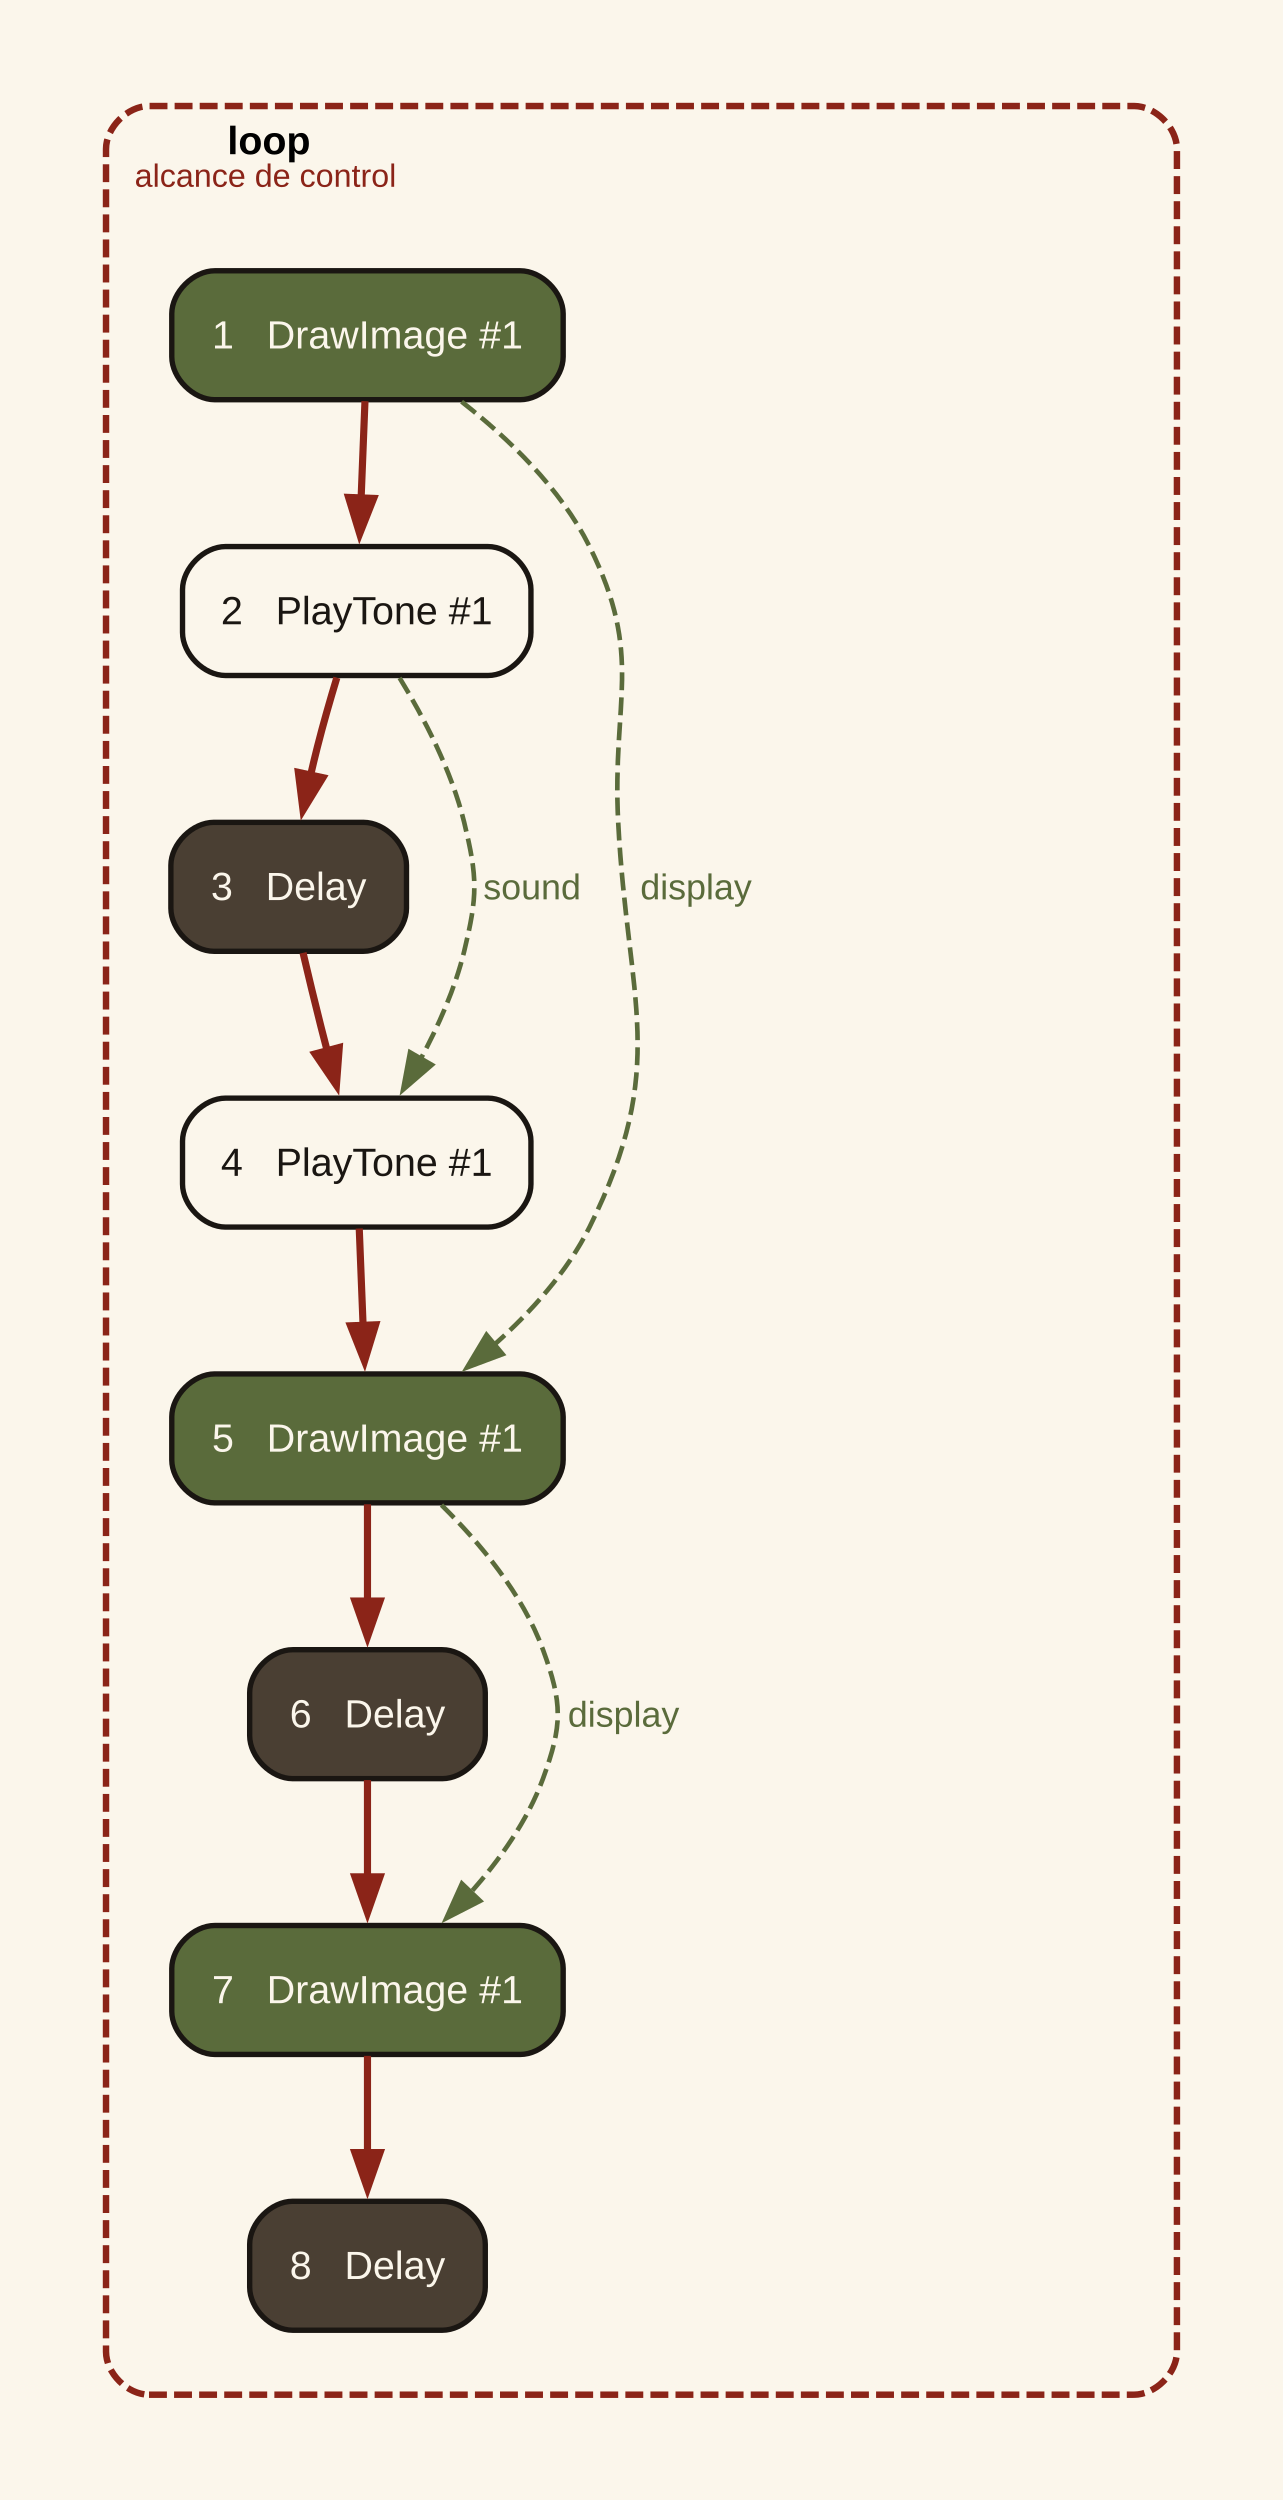
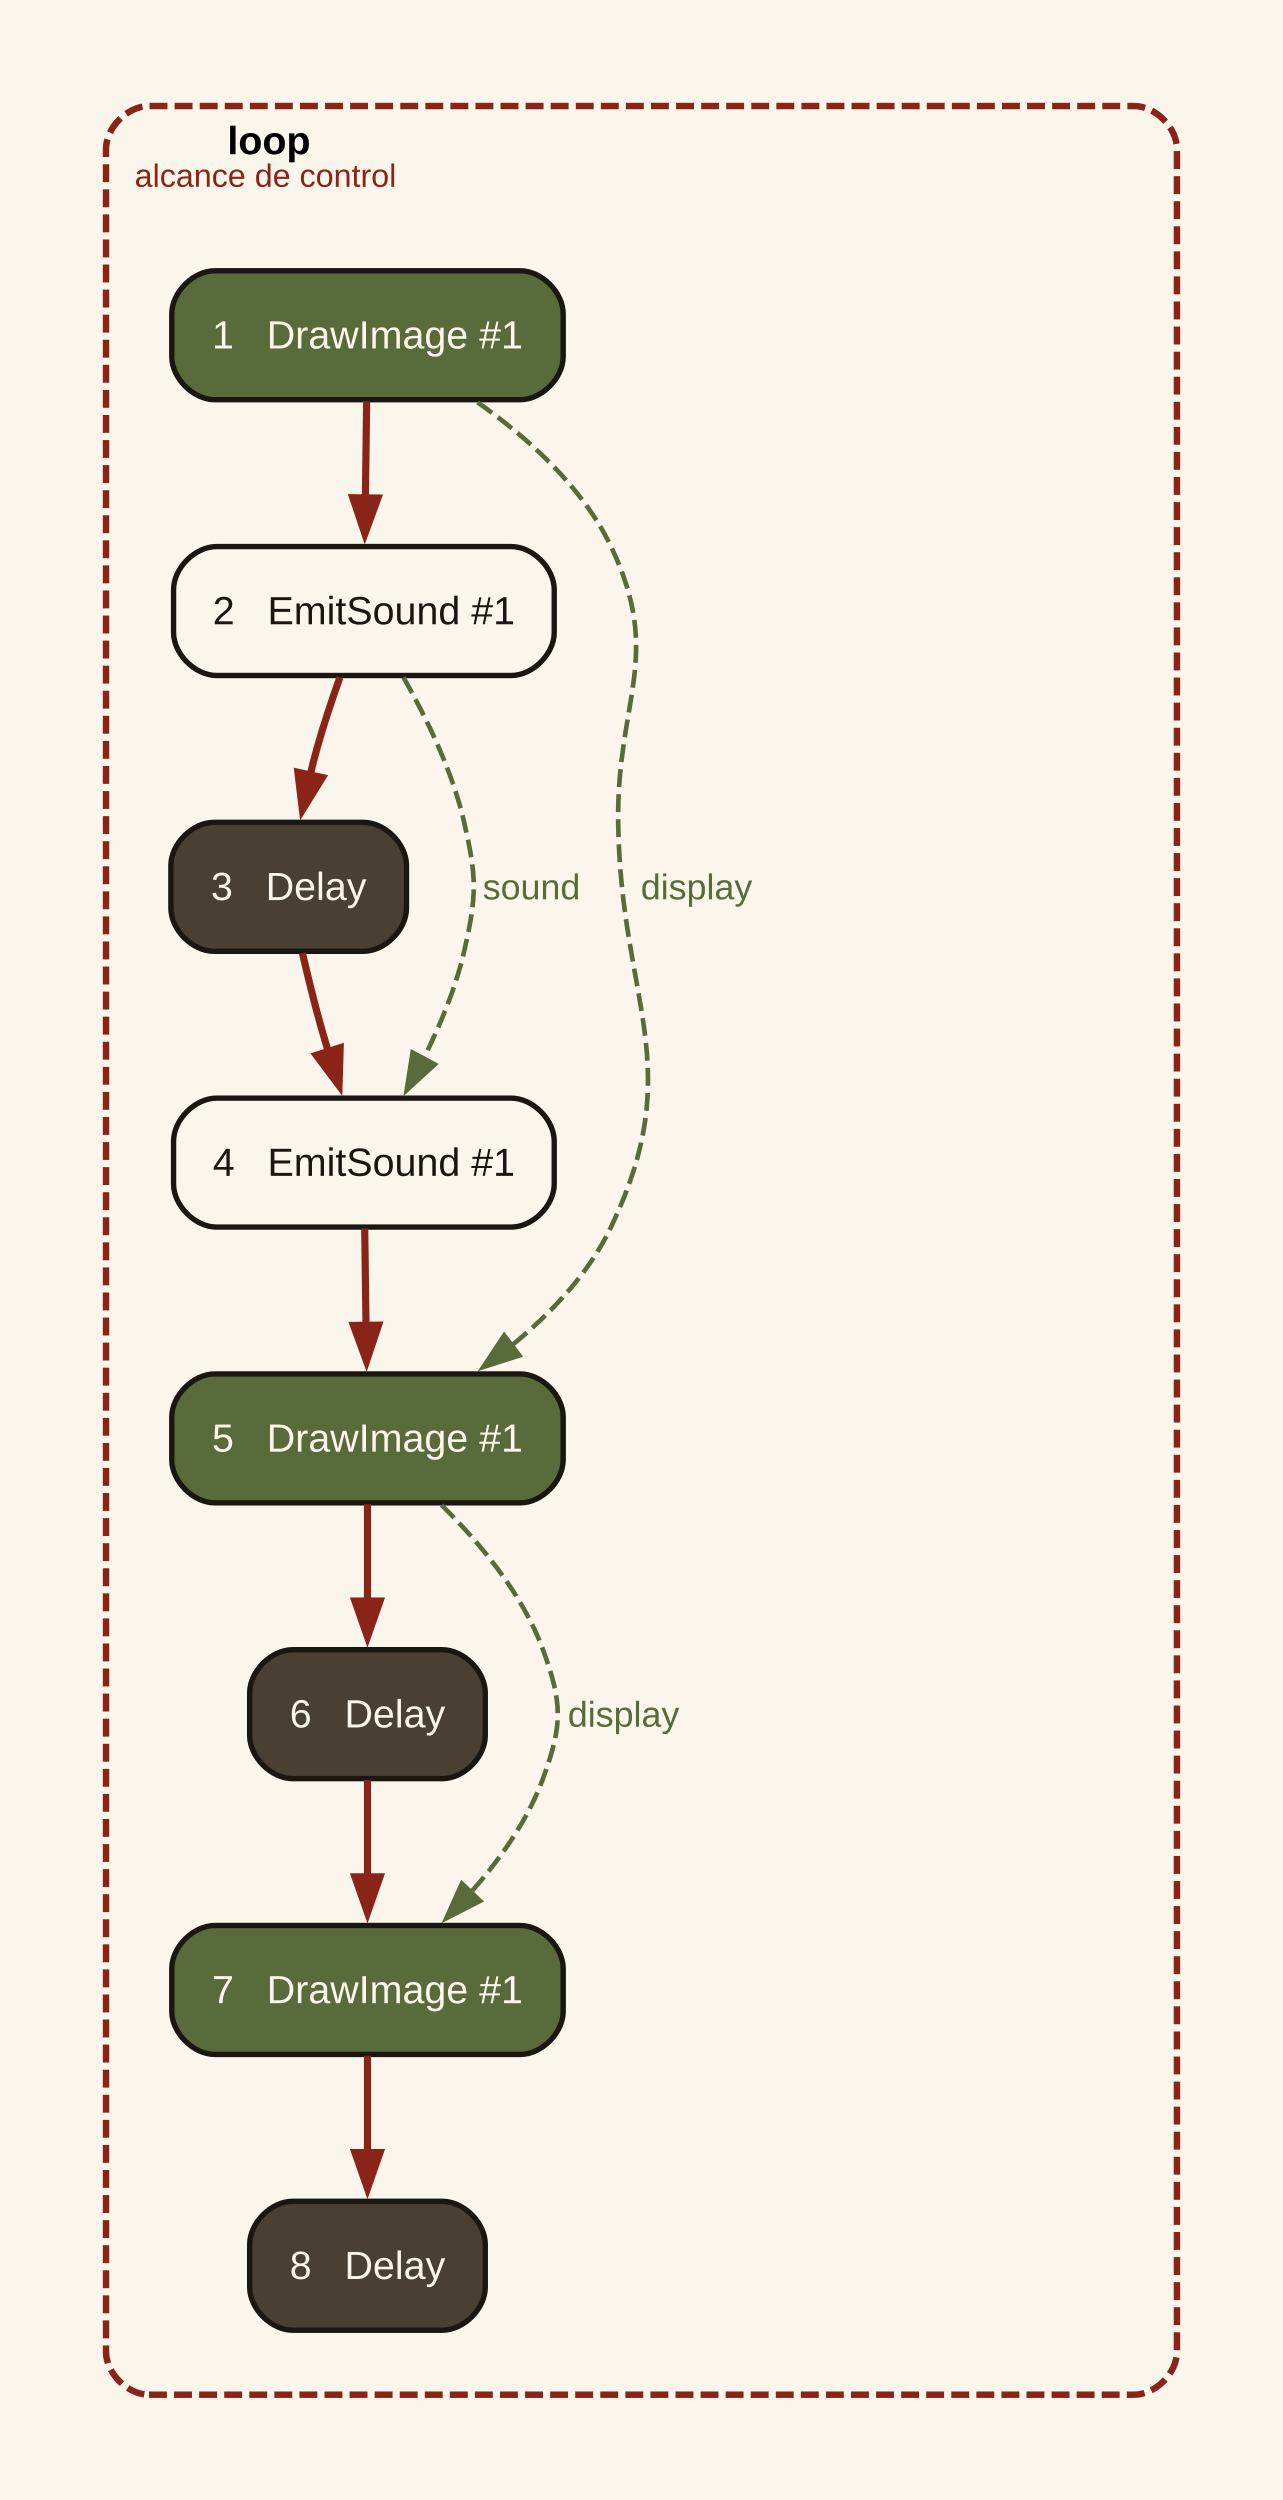
<svg xmlns="http://www.w3.org/2000/svg" width="358pt" height="698pt" viewBox="0.00 0.00 358.00 698.00">
  <g id="graph0" class="graph" transform="scale(1 1) rotate(0) translate(21.6 676.6)">
    <polygon fill="#fbf6eb" stroke="none" points="-21.6,21.6 -21.6,-676.6 336.6,-676.6 336.6,21.6 -21.6,21.6" />
    <g id="clust1" class="cluster">
      <path fill="#fbf6eb" stroke="#8b2418" stroke-width="1.8" stroke-dasharray="5,2" d="M20,-8C20,-8 295,-8 295,-8 301,-8 307,-14 307,-20 307,-20 307,-635 307,-635 307,-641 301,-647 295,-647 295,-647 20,-647 20,-647 14,-647 8,-641 8,-635 8,-635 8,-20 8,-20 8,-14 14,-8 20,-8" />
      <text xml:space="preserve" text-anchor="start" x="41.88" y="-633.55" font-family="Arial" font-weight="bold" font-size="11.00">loop</text>
      <text xml:space="preserve" text-anchor="start" x="16" y="-624.45" font-family="Arial" font-size="9.00" fill="#8b2418">alcance de control</text>
    </g>
    <g id="node1" class="node">
      <path fill="#5a6b3b" stroke="#1a1612" stroke-width="1.5" d="M123.64,-601C123.64,-601 38.36,-601 38.36,-601 32.36,-601 26.36,-595 26.36,-589 26.36,-589 26.36,-577 26.36,-577 26.36,-571 32.36,-565 38.36,-565 38.36,-565 123.64,-565 123.64,-565 129.64,-565 135.64,-571 135.64,-577 135.64,-577 135.64,-589 135.64,-589 135.64,-595 129.64,-601 123.64,-601" />
      <text xml:space="preserve" text-anchor="middle" x="81" y="-579.3" font-family="Arial" font-size="11.00" fill="#fbf6eb">1   DrawImage #1</text>
    </g>
    <g id="node2" class="node">
-       <path fill="#fbf6eb" stroke="#1a1612" stroke-width="1.5" d="M114.64,-524C114.64,-524 41.36,-524 41.36,-524 35.36,-524 29.36,-518 29.36,-512 29.36,-512 29.36,-500 29.36,-500 29.36,-494 35.36,-488 41.36,-488 41.36,-488 114.64,-488 114.64,-488 120.64,-488 126.64,-494 126.64,-500 126.64,-500 126.64,-512 126.64,-512 126.64,-518 120.64,-524 114.64,-524" />
-       <text xml:space="preserve" text-anchor="middle" x="78" y="-502.3" font-family="Arial" font-size="11.00" fill="#1a1612">2   PlayTone #1</text>
+       <path fill="#fbf6eb" stroke="#1a1612" stroke-width="1.5" d="M121.14,-524C121.14,-524 38.86,-524 38.86,-524 32.86,-524 26.86,-518 26.86,-512 26.86,-512 26.86,-500 26.86,-500 26.86,-494 32.86,-488 38.86,-488 38.86,-488 121.14,-488 121.14,-488 127.14,-488 133.14,-494 133.14,-500 133.14,-500 133.14,-512 133.14,-512 133.14,-518 127.14,-524 121.14,-524" />
+       <text xml:space="preserve" text-anchor="middle" x="80" y="-502.3" font-family="Arial" font-size="11.00" fill="#1a1612">2   EmitSound #1</text>
    </g>
    <g id="edge1" class="edge">
-       <path fill="none" stroke="#8b2418" stroke-width="2" d="M80.3,-564.6C79.98,-556.52 79.59,-546.67 79.22,-537.42" />
-       <polygon fill="#8b2418" stroke="#8b2418" stroke-width="2" points="82.72,-537.44 78.82,-527.59 75.73,-537.72 82.72,-537.44" />
+       <path fill="none" stroke="#8b2418" stroke-width="2" d="M80.77,-564.6C80.66,-556.52 80.53,-546.67 80.41,-537.42" />
+       <polygon fill="#8b2418" stroke="#8b2418" stroke-width="2" points="83.91,-537.54 80.27,-527.59 76.91,-537.63 83.91,-537.54" />
    </g>
    <g id="node5" class="node">
      <path fill="#5a6b3b" stroke="#1a1612" stroke-width="1.5" d="M123.64,-293C123.64,-293 38.36,-293 38.36,-293 32.36,-293 26.36,-287 26.36,-281 26.36,-281 26.36,-269 26.36,-269 26.36,-263 32.36,-257 38.36,-257 38.36,-257 123.64,-257 123.64,-257 129.64,-257 135.64,-263 135.64,-269 135.64,-269 135.64,-281 135.64,-281 135.64,-287 129.64,-293 123.64,-293" />
      <text xml:space="preserve" text-anchor="middle" x="81" y="-271.3" font-family="Arial" font-size="11.00" fill="#fbf6eb">5   DrawImage #1</text>
    </g>
    <g id="edge2" class="edge">
-       <path fill="none" stroke="#5a6b3b" stroke-width="1.3" stroke-dasharray="5,2" d="M107.28,-564.45C120.31,-554.26 134.93,-540.24 143,-524 158.31,-493.19 149.22,-481.36 151,-447 153.6,-396.72 165.4,-379.09 143,-334 136.76,-321.44 126.6,-310.21 116.29,-301.05" />
-       <polygon fill="#5a6b3b" stroke="#5a6b3b" stroke-width="1.3" points="118.72,-298.52 108.8,-294.81 114.24,-303.9 118.72,-298.52" />
-       <text xml:space="preserve" text-anchor="middle" x="172.73" y="-425.5" font-family="Arial" font-size="10.00" fill="#5a6b3b"> display </text>
+       <path fill="none" stroke="#5a6b3b" stroke-width="1.3" stroke-dasharray="5,2" d="M111.75,-564.26C125.79,-554.37 141.05,-540.66 149,-524 163.74,-493.1 150.56,-481.23 151,-447 151.65,-396.77 170.63,-379.33 149,-334 142.79,-320.98 132.12,-309.77 121.05,-300.77" />
+       <polygon fill="#5a6b3b" stroke="#5a6b3b" stroke-width="1.3" points="123.4,-298.16 113.32,-294.92 119.18,-303.74 123.4,-298.16" />
+       <text xml:space="preserve" text-anchor="middle" x="172.87" y="-425.5" font-family="Arial" font-size="10.00" fill="#5a6b3b"> display </text>
    </g>
    <g id="node3" class="node">
      <path fill="#4a3f33" stroke="#1a1612" stroke-width="1.5" d="M79.89,-447C79.89,-447 38.11,-447 38.11,-447 32.11,-447 26.11,-441 26.11,-435 26.11,-435 26.11,-423 26.11,-423 26.11,-417 32.11,-411 38.11,-411 38.11,-411 79.89,-411 79.89,-411 85.89,-411 91.89,-417 91.89,-423 91.89,-423 91.89,-435 91.89,-435 91.89,-441 85.89,-447 79.89,-447" />
      <text xml:space="preserve" text-anchor="middle" x="59" y="-425.3" font-family="Arial" font-size="11.00" fill="#fbf6eb">3   Delay</text>
    </g>
    <g id="edge3" class="edge">
-       <path fill="none" stroke="#8b2418" stroke-width="2" d="M72.45,-487.39C70.6,-481.28 68.61,-474.37 67,-468 66.34,-465.4 65.69,-462.68 65.07,-459.96" />
-       <polygon fill="#8b2418" stroke="#8b2418" stroke-width="2" points="68.54,-459.47 63.01,-450.43 61.7,-460.95 68.54,-459.47" />
+       <path fill="none" stroke="#8b2418" stroke-width="2" d="M73.31,-487.46C71.12,-481.35 68.8,-474.43 67,-468 66.28,-465.41 65.58,-462.71 64.93,-459.99" />
+       <polygon fill="#8b2418" stroke="#8b2418" stroke-width="2" points="68.41,-459.49 62.84,-450.48 61.57,-460.99 68.41,-459.49" />
    </g>
    <g id="node4" class="node">
-       <path fill="#fbf6eb" stroke="#1a1612" stroke-width="1.5" d="M114.64,-370C114.64,-370 41.36,-370 41.36,-370 35.36,-370 29.36,-364 29.36,-358 29.36,-358 29.36,-346 29.36,-346 29.36,-340 35.36,-334 41.36,-334 41.36,-334 114.64,-334 114.64,-334 120.64,-334 126.64,-340 126.64,-346 126.64,-346 126.64,-358 126.64,-358 126.64,-364 120.64,-370 114.64,-370" />
-       <text xml:space="preserve" text-anchor="middle" x="78" y="-348.3" font-family="Arial" font-size="11.00" fill="#1a1612">4   PlayTone #1</text>
+       <path fill="#fbf6eb" stroke="#1a1612" stroke-width="1.5" d="M121.14,-370C121.14,-370 38.86,-370 38.86,-370 32.86,-370 26.86,-364 26.86,-358 26.86,-358 26.86,-346 26.86,-346 26.86,-340 32.86,-334 38.86,-334 38.86,-334 121.14,-334 121.14,-334 127.14,-334 133.14,-340 133.14,-346 133.14,-346 133.14,-358 133.14,-358 133.14,-364 127.14,-370 121.14,-370" />
+       <text xml:space="preserve" text-anchor="middle" x="80" y="-348.3" font-family="Arial" font-size="11.00" fill="#1a1612">4   EmitSound #1</text>
    </g>
    <g id="edge4" class="edge">
-       <path fill="none" stroke="#5a6b3b" stroke-width="1.3" stroke-dasharray="5,2" d="M89.96,-487.34C96.72,-476.28 104.49,-461.43 108,-447 111.78,-431.45 111.78,-426.55 108,-411 105.48,-400.63 100.75,-390.04 95.78,-380.8" />
-       <polygon fill="#5a6b3b" stroke="#5a6b3b" stroke-width="1.3" points="98.96,-379.29 90.94,-372.37 92.89,-382.78 98.96,-379.29" />
-       <text xml:space="preserve" text-anchor="middle" x="126.96" y="-425.5" font-family="Arial" font-size="10.00" fill="#5a6b3b"> sound </text>
+       <path fill="none" stroke="#5a6b3b" stroke-width="1.3" stroke-dasharray="5,2" d="M91.03,-487.49C97.37,-476.36 104.71,-461.39 108,-447 111.57,-431.4 111.57,-426.6 108,-411 105.66,-400.77 101.27,-390.25 96.65,-381.02" />
+       <polygon fill="#5a6b3b" stroke="#5a6b3b" stroke-width="1.3" points="99.76,-379.41 91.96,-372.25 93.59,-382.72 99.76,-379.41" />
+       <text xml:space="preserve" text-anchor="middle" x="126.8" y="-425.5" font-family="Arial" font-size="10.00" fill="#5a6b3b"> sound </text>
    </g>
    <g id="edge5" class="edge">
-       <path fill="none" stroke="#8b2418" stroke-width="2" d="M63.01,-410.57C64.53,-404.1 66.3,-396.7 68,-390 68.58,-387.73 69.18,-385.38 69.8,-383.02" />
-       <polygon fill="#8b2418" stroke="#8b2418" stroke-width="2" points="73.12,-384.15 72.32,-373.59 66.36,-382.34 73.12,-384.15" />
+       <path fill="none" stroke="#8b2418" stroke-width="2" d="M62.83,-410.52C64.33,-404.04 66.13,-396.66 68,-390 68.64,-387.71 69.33,-385.35 70.05,-382.98" />
+       <polygon fill="#8b2418" stroke="#8b2418" stroke-width="2" points="73.37,-384.08 73.06,-373.49 66.7,-381.97 73.37,-384.08" />
    </g>
    <g id="edge6" class="edge">
-       <path fill="none" stroke="#8b2418" stroke-width="2" d="M78.7,-333.6C79.02,-325.52 79.41,-315.67 79.78,-306.42" />
-       <polygon fill="#8b2418" stroke="#8b2418" stroke-width="2" points="83.27,-306.72 80.18,-296.59 76.28,-306.44 83.27,-306.72" />
+       <path fill="none" stroke="#8b2418" stroke-width="2" d="M80.23,-333.6C80.34,-325.52 80.47,-315.67 80.59,-306.42" />
+       <polygon fill="#8b2418" stroke="#8b2418" stroke-width="2" points="84.09,-306.63 80.73,-296.59 77.09,-306.54 84.09,-306.63" />
    </g>
    <g id="node6" class="node">
      <path fill="#4a3f33" stroke="#1a1612" stroke-width="1.5" d="M101.89,-216C101.89,-216 60.11,-216 60.11,-216 54.11,-216 48.11,-210 48.11,-204 48.11,-204 48.11,-192 48.11,-192 48.11,-186 54.11,-180 60.11,-180 60.11,-180 101.89,-180 101.89,-180 107.89,-180 113.89,-186 113.89,-192 113.89,-192 113.89,-204 113.89,-204 113.89,-210 107.89,-216 101.89,-216" />
      <text xml:space="preserve" text-anchor="middle" x="81" y="-194.3" font-family="Arial" font-size="11.00" fill="#fbf6eb">6   Delay</text>
    </g>
    <g id="edge7" class="edge">
      <path fill="none" stroke="#8b2418" stroke-width="2" d="M81,-256.6C81,-248.52 81,-238.67 81,-229.42" />
      <polygon fill="#8b2418" stroke="#8b2418" stroke-width="2" points="84.5,-229.59 81,-219.59 77.5,-229.59 84.5,-229.59" />
    </g>
    <g id="node7" class="node">
      <path fill="#5a6b3b" stroke="#1a1612" stroke-width="1.5" d="M123.64,-139C123.64,-139 38.36,-139 38.36,-139 32.36,-139 26.36,-133 26.36,-127 26.36,-127 26.36,-115 26.36,-115 26.36,-109 32.36,-103 38.36,-103 38.36,-103 123.64,-103 123.64,-103 129.64,-103 135.64,-109 135.64,-115 135.64,-115 135.64,-127 135.64,-127 135.64,-133 129.64,-139 123.64,-139" />
      <text xml:space="preserve" text-anchor="middle" x="81" y="-117.3" font-family="Arial" font-size="11.00" fill="#fbf6eb">7   DrawImage #1</text>
    </g>
    <g id="edge8" class="edge">
      <path fill="none" stroke="#5a6b3b" stroke-width="1.3" stroke-dasharray="5,2" d="M101.66,-256.39C112.33,-245.89 124.29,-231.6 130,-216 135.5,-200.97 135.5,-195.03 130,-180 125.72,-168.3 117.92,-157.34 109.79,-148.16" />
      <polygon fill="#5a6b3b" stroke="#5a6b3b" stroke-width="1.3" points="112.44,-145.87 103.02,-141.04 107.37,-150.7 112.44,-145.87" />
      <text xml:space="preserve" text-anchor="middle" x="152.5" y="-194.5" font-family="Arial" font-size="10.00" fill="#5a6b3b"> display </text>
    </g>
    <g id="edge9" class="edge">
      <path fill="none" stroke="#8b2418" stroke-width="2" d="M81,-179.6C81,-171.52 81,-161.67 81,-152.42" />
      <polygon fill="#8b2418" stroke="#8b2418" stroke-width="2" points="84.5,-152.59 81,-142.59 77.5,-152.59 84.5,-152.59" />
    </g>
    <g id="node8" class="node">
      <path fill="#4a3f33" stroke="#1a1612" stroke-width="1.5" d="M101.89,-62C101.89,-62 60.11,-62 60.11,-62 54.11,-62 48.11,-56 48.11,-50 48.11,-50 48.11,-38 48.11,-38 48.11,-32 54.11,-26 60.11,-26 60.11,-26 101.89,-26 101.89,-26 107.89,-26 113.89,-32 113.89,-38 113.89,-38 113.89,-50 113.89,-50 113.89,-56 107.89,-62 101.89,-62" />
      <text xml:space="preserve" text-anchor="middle" x="81" y="-40.3" font-family="Arial" font-size="11.00" fill="#fbf6eb">8   Delay</text>
    </g>
    <g id="edge10" class="edge">
      <path fill="none" stroke="#8b2418" stroke-width="2" d="M81,-102.6C81,-94.52 81,-84.67 81,-75.42" />
      <polygon fill="#8b2418" stroke="#8b2418" stroke-width="2" points="84.5,-75.59 81,-65.59 77.5,-75.59 84.5,-75.59" />
    </g>
  </g>
</svg>
